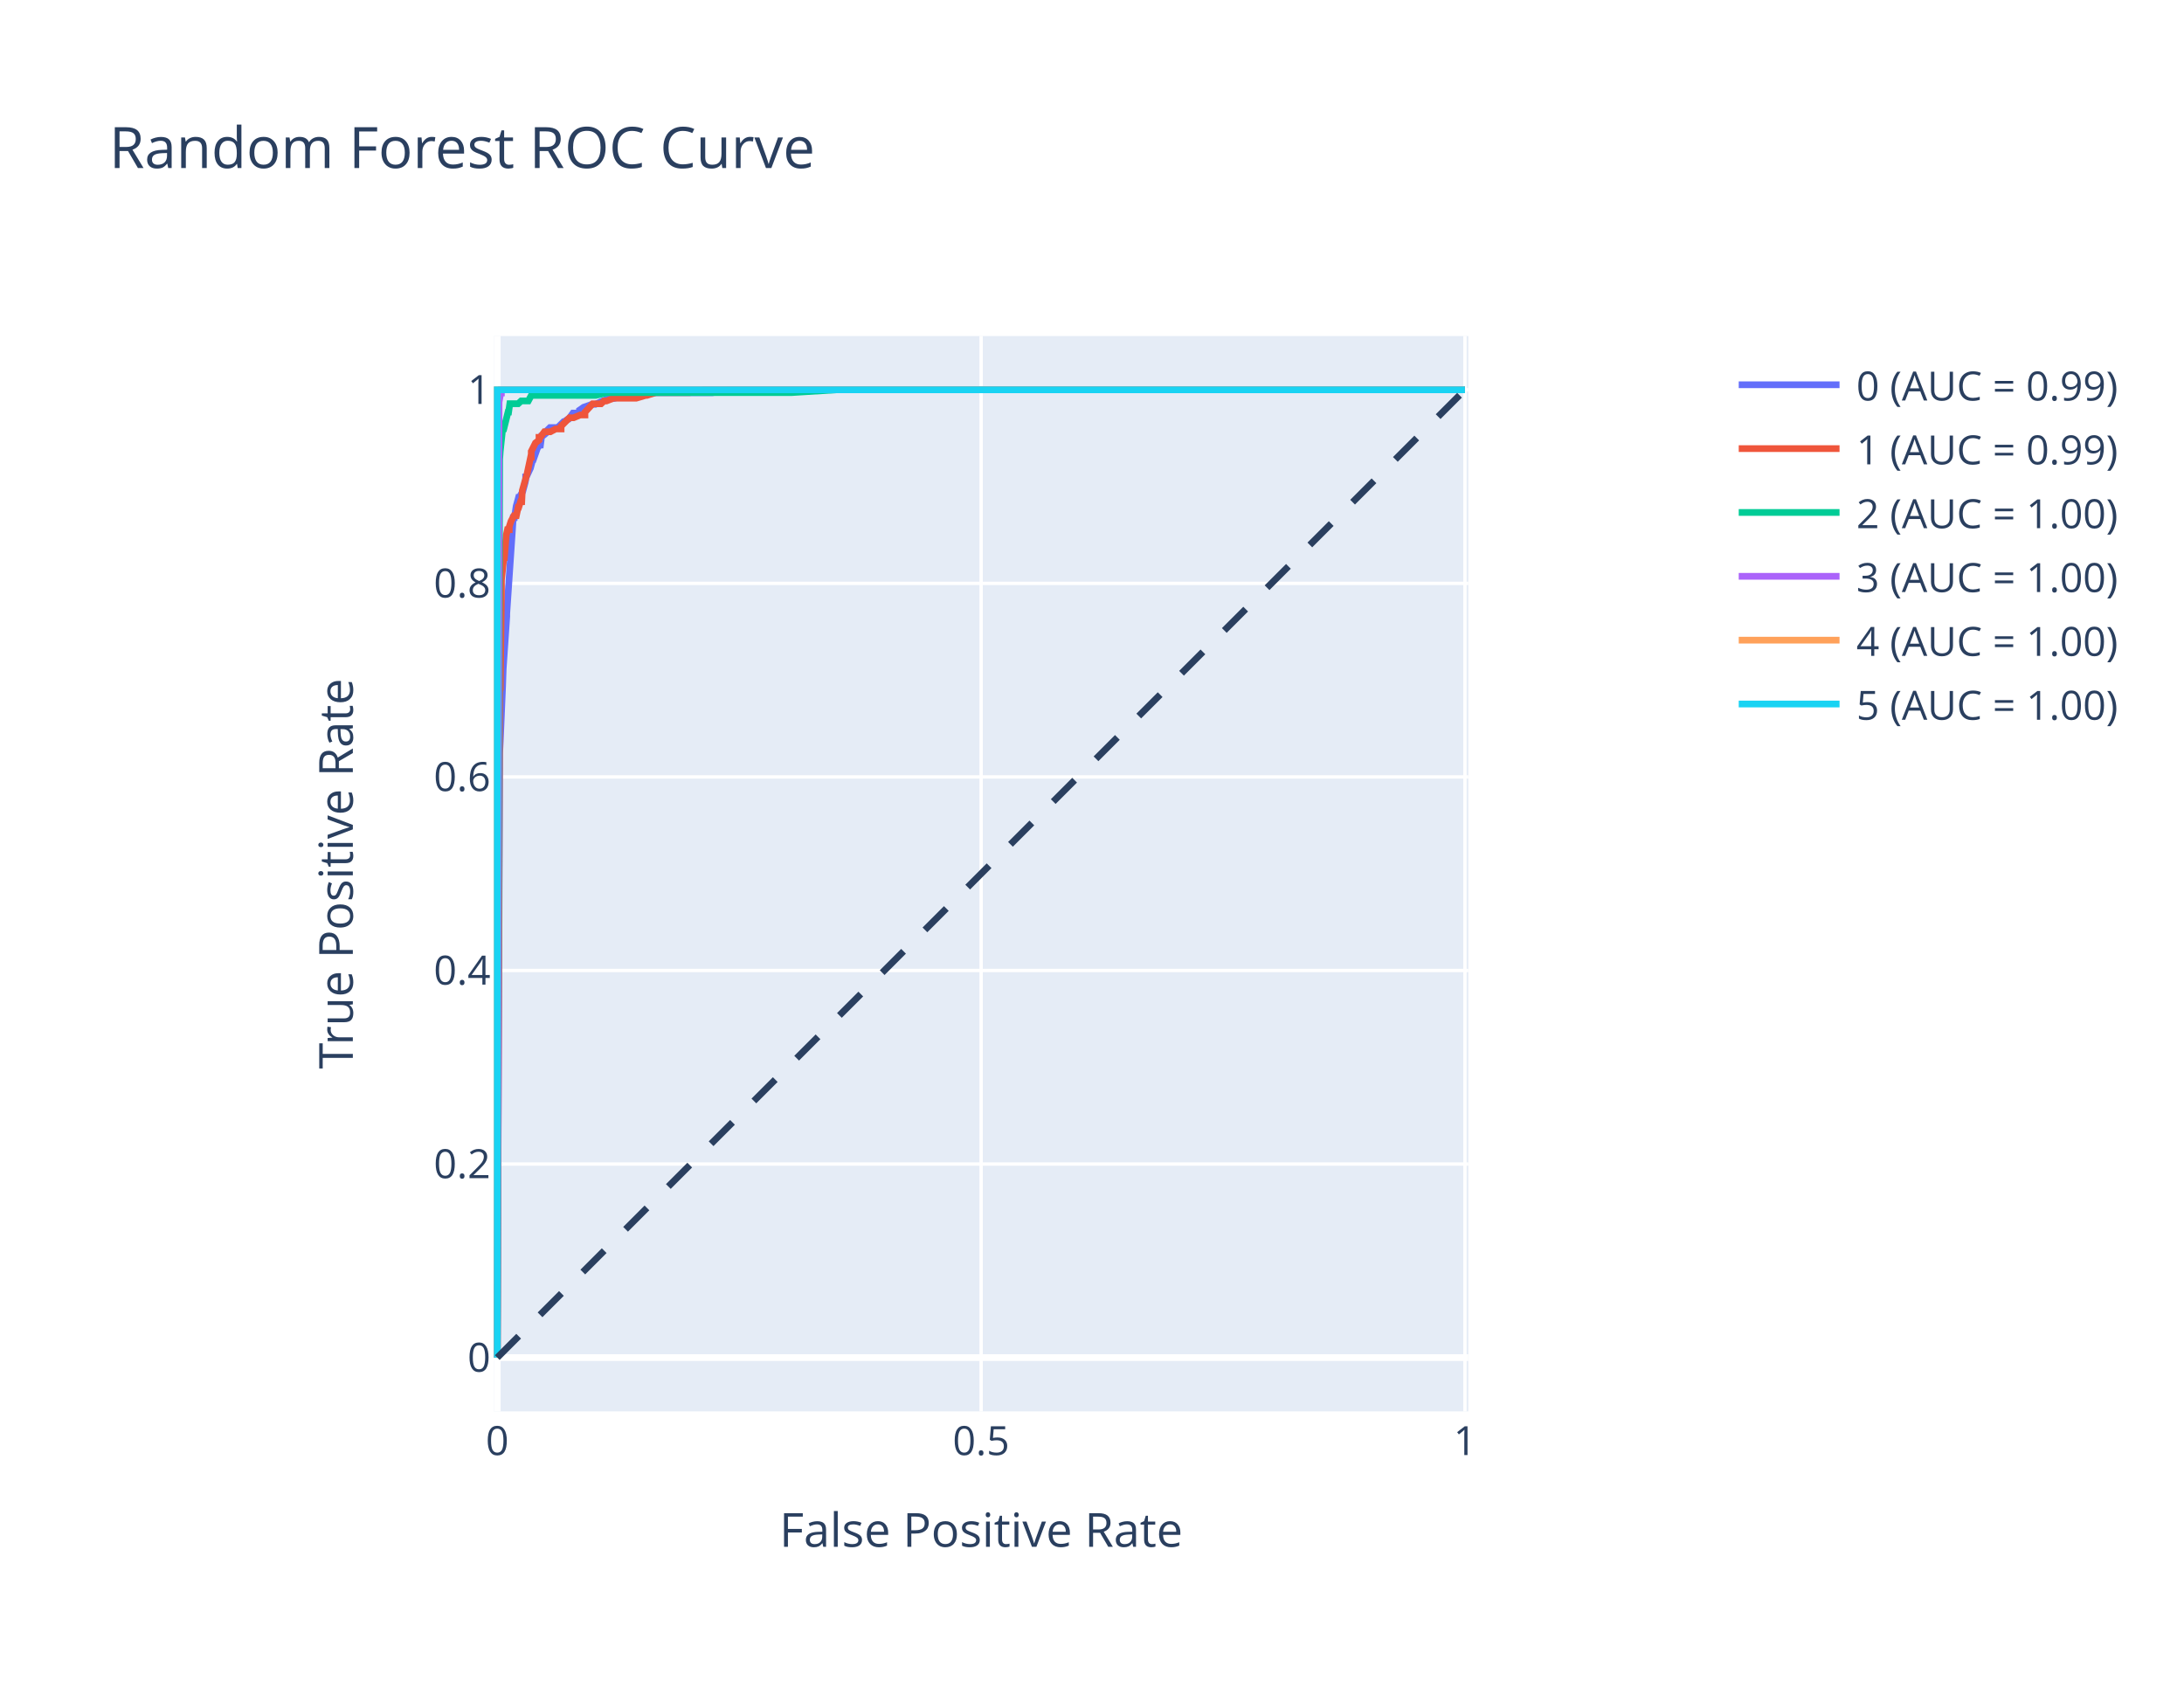
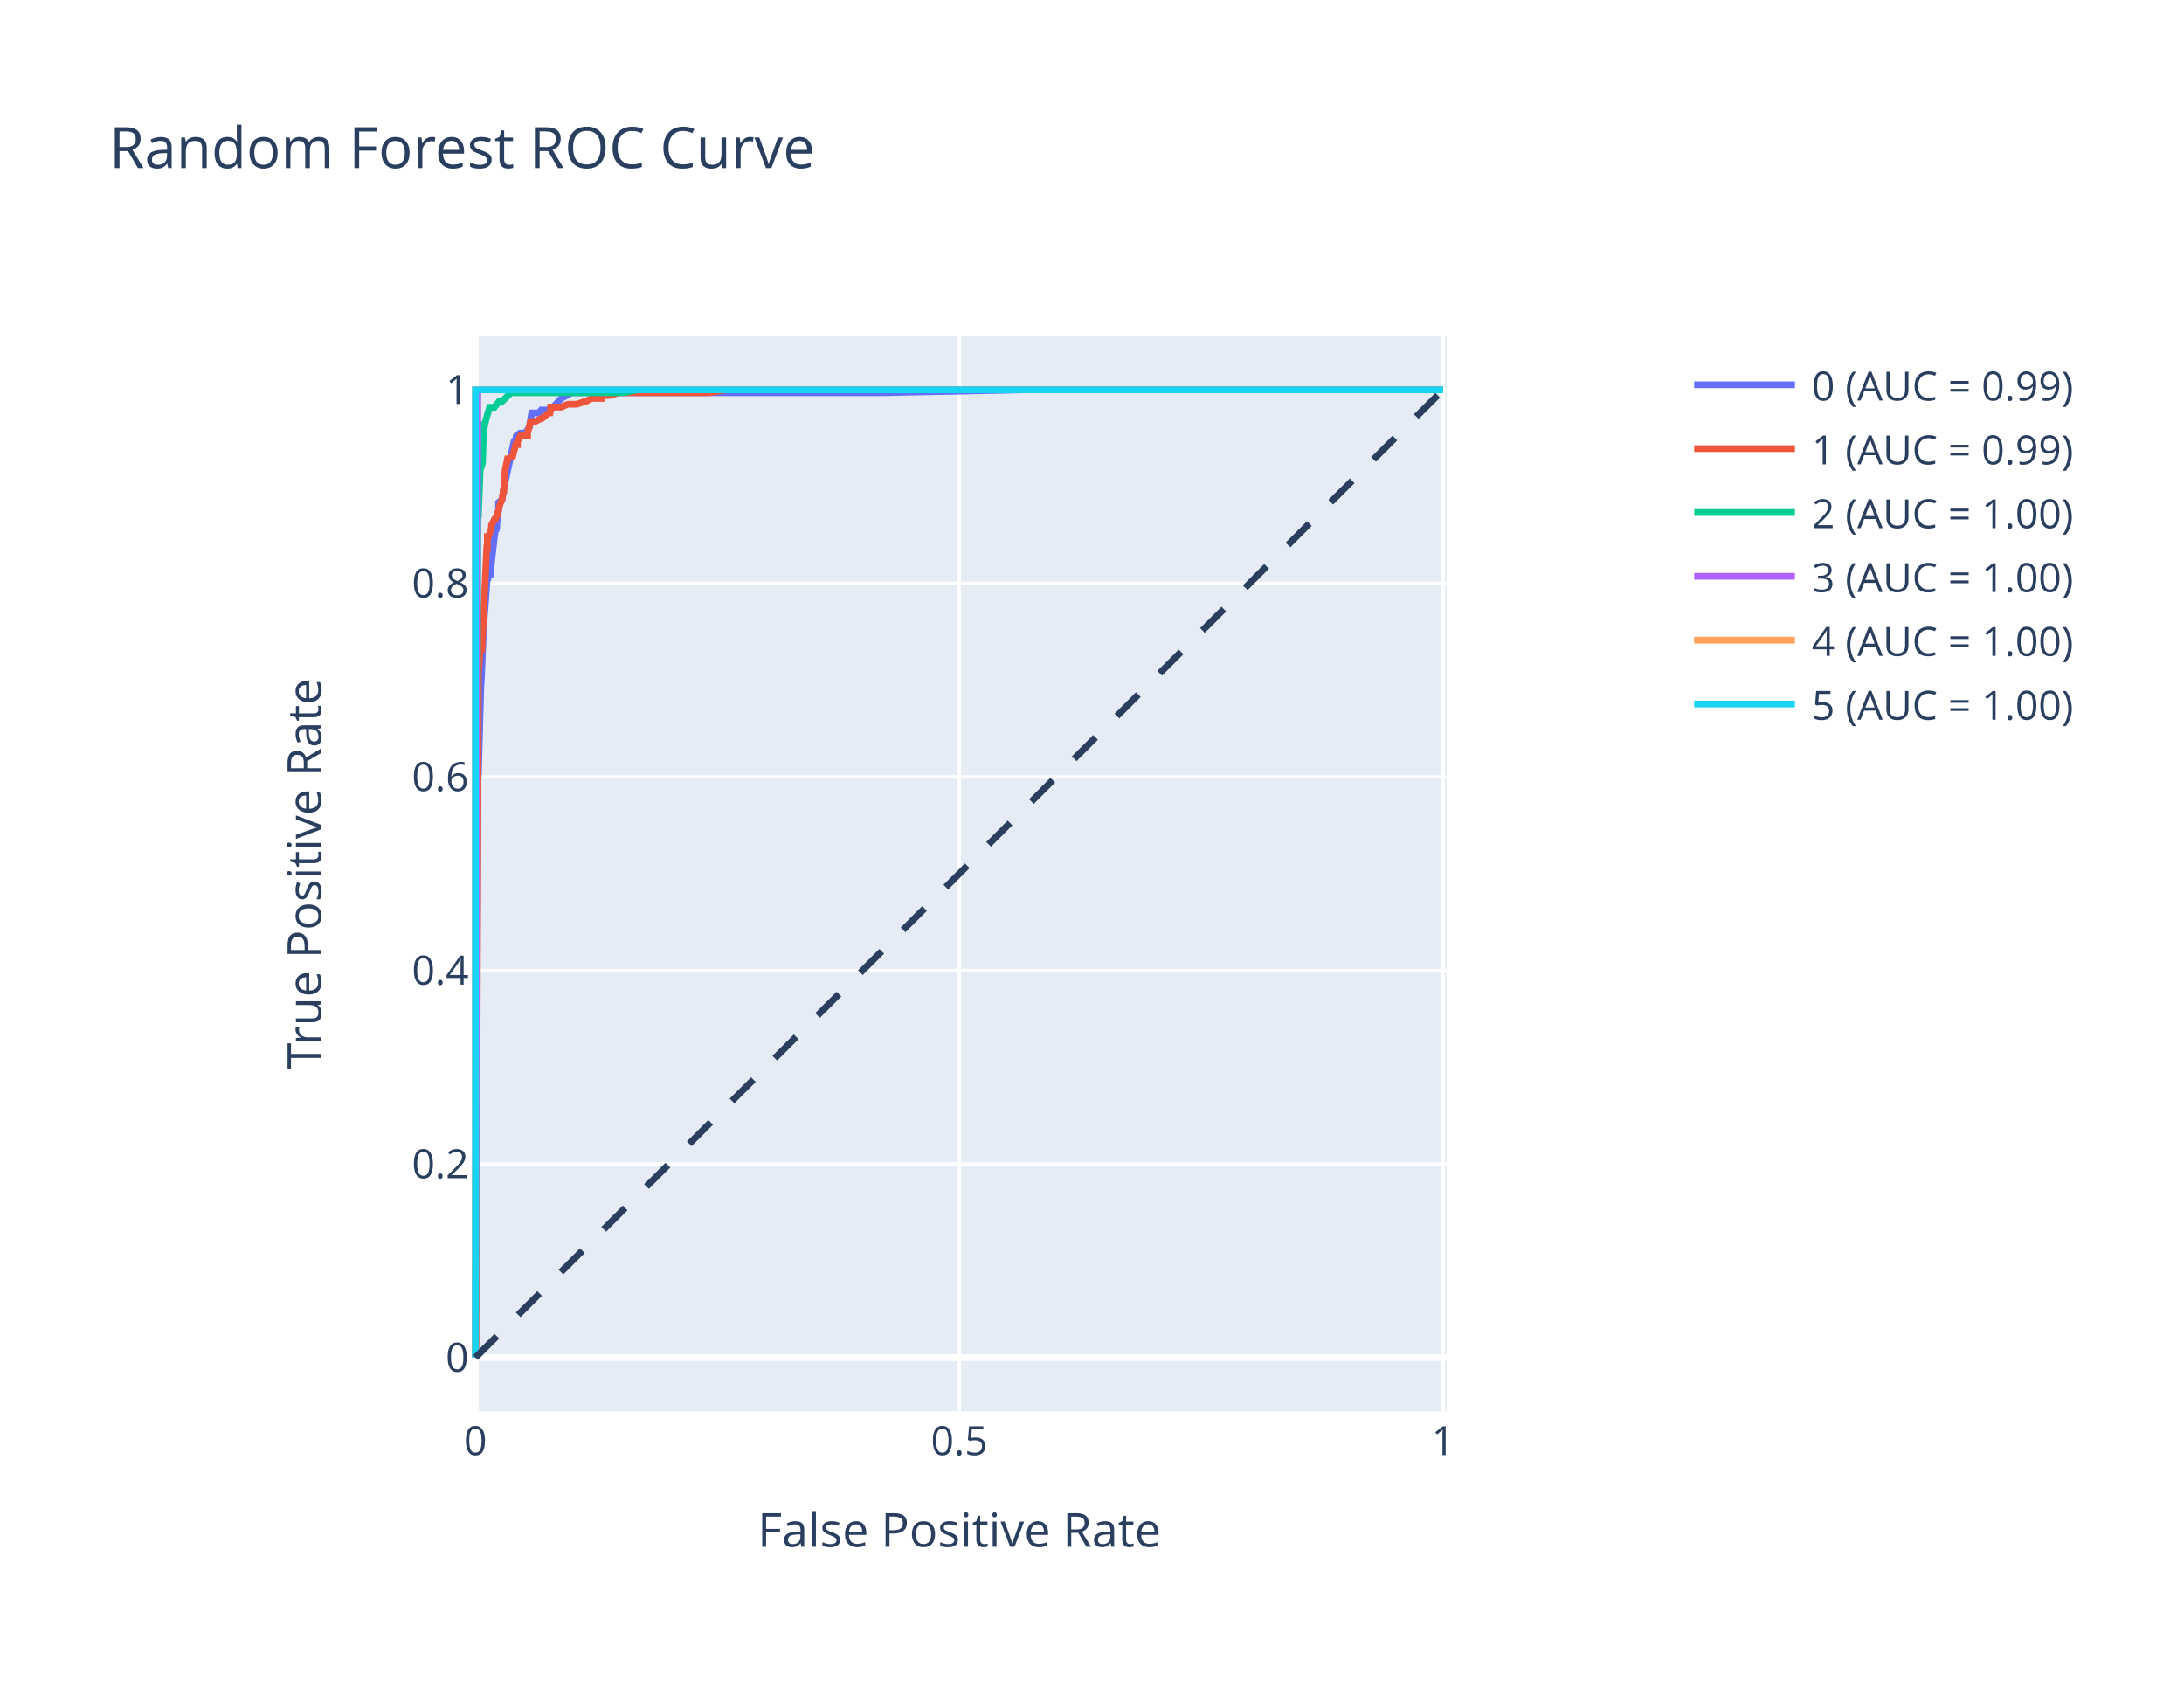
<svg xmlns="http://www.w3.org/2000/svg" class="main-svg" width="650" height="500" style="" viewBox="0 0 650 500">
  <rect x="0" y="0" width="650" height="500" style="fill: rgb(255, 255, 255); fill-opacity: 1;" />
-   <defs id="defs-a57643">
+   <defs id="defs-36aba3">
    <g class="clips">
-       <clipPath id="clipa57643xyplot" class="plotclip">
+       <clipPath id="clip36aba3xyplot" class="plotclip">
        <rect width="290" height="320" />
      </clipPath>
-       <clipPath class="axesclip" id="clipa57643x">
-         <rect x="147" y="0" width="290" height="500" />
-       </clipPath>
-       <clipPath class="axesclip" id="clipa57643y">
+       <clipPath class="axesclip" id="clip36aba3x">
+         <rect x="140.5" y="0" width="290" height="500" />
+       </clipPath>
+       <clipPath class="axesclip" id="clip36aba3y">
        <rect x="0" y="100" width="650" height="320" />
      </clipPath>
-       <clipPath class="axesclip" id="clipa57643xy">
-         <rect x="147" y="100" width="290" height="320" />
+       <clipPath class="axesclip" id="clip36aba3xy">
+         <rect x="140.5" y="100" width="290" height="320" />
      </clipPath>
    </g>
    <g class="gradients" />
    <g class="patterns" />
  </defs>
  <g class="bglayer">
-     <rect class="bg" x="147" y="100" width="290" height="320" style="fill: rgb(229, 236, 246); fill-opacity: 1; stroke-width: 0;" />
+     <rect class="bg" x="140.5" y="100" width="290" height="320" style="fill: rgb(229, 236, 246); fill-opacity: 1; stroke-width: 0;" />
  </g>
  <g class="layer-below">
    <g class="imagelayer" />
    <g class="shapelayer" />
  </g>
  <g class="cartesianlayer">
    <g class="subplot xy">
      <g class="layer-subplot">
        <g class="shapelayer" />
        <g class="imagelayer" />
      </g>
      <g class="minor-gridlayer">
        <g class="x" />
        <g class="y" />
      </g>
      <g class="gridlayer">
        <g class="x">
-           <path class="xgrid crisp" transform="translate(292,0)" d="M0,100v320" style="stroke: rgb(255, 255, 255); stroke-opacity: 1; stroke-width: 1px;" />
-           <path class="xgrid crisp" transform="translate(436,0)" d="M0,100v320" style="stroke: rgb(255, 255, 255); stroke-opacity: 1; stroke-width: 1px;" />
+           <path class="xgrid crisp" transform="translate(285.5,0)" d="M0,100v320" style="stroke: rgb(255, 255, 255); stroke-opacity: 1; stroke-width: 1px;" />
+           <path class="xgrid crisp" transform="translate(429.5,0)" d="M0,100v320" style="stroke: rgb(255, 255, 255); stroke-opacity: 1; stroke-width: 1px;" />
        </g>
        <g class="y">
-           <path class="ygrid crisp" transform="translate(0,346.4)" d="M147,0h290" style="stroke: rgb(255, 255, 255); stroke-opacity: 1; stroke-width: 1px;" />
-           <path class="ygrid crisp" transform="translate(0,288.8)" d="M147,0h290" style="stroke: rgb(255, 255, 255); stroke-opacity: 1; stroke-width: 1px;" />
-           <path class="ygrid crisp" transform="translate(0,231.2)" d="M147,0h290" style="stroke: rgb(255, 255, 255); stroke-opacity: 1; stroke-width: 1px;" />
-           <path class="ygrid crisp" transform="translate(0,173.6)" d="M147,0h290" style="stroke: rgb(255, 255, 255); stroke-opacity: 1; stroke-width: 1px;" />
-           <path class="ygrid crisp" transform="translate(0,116)" d="M147,0h290" style="stroke: rgb(255, 255, 255); stroke-opacity: 1; stroke-width: 1px;" />
+           <path class="ygrid crisp" transform="translate(0,346.4)" d="M140.5,0h290" style="stroke: rgb(255, 255, 255); stroke-opacity: 1; stroke-width: 1px;" />
+           <path class="ygrid crisp" transform="translate(0,288.8)" d="M140.5,0h290" style="stroke: rgb(255, 255, 255); stroke-opacity: 1; stroke-width: 1px;" />
+           <path class="ygrid crisp" transform="translate(0,231.2)" d="M140.5,0h290" style="stroke: rgb(255, 255, 255); stroke-opacity: 1; stroke-width: 1px;" />
+           <path class="ygrid crisp" transform="translate(0,173.6)" d="M140.5,0h290" style="stroke: rgb(255, 255, 255); stroke-opacity: 1; stroke-width: 1px;" />
+           <path class="ygrid crisp" transform="translate(0,116)" d="M140.5,0h290" style="stroke: rgb(255, 255, 255); stroke-opacity: 1; stroke-width: 1px;" />
        </g>
      </g>
      <g class="zerolinelayer">
-         <path class="xzl zl crisp" transform="translate(148,0)" d="M0,100v320" style="stroke: rgb(255, 255, 255); stroke-opacity: 1; stroke-width: 2px;" />
-         <path class="yzl zl crisp" transform="translate(0,404)" d="M147,0h290" style="stroke: rgb(255, 255, 255); stroke-opacity: 1; stroke-width: 2px;" />
+         <path class="xzl zl crisp" transform="translate(141.5,0)" d="M0,100v320" style="stroke: rgb(255, 255, 255); stroke-opacity: 1; stroke-width: 2px;" />
+         <path class="yzl zl crisp" transform="translate(0,404)" d="M140.5,0h290" style="stroke: rgb(255, 255, 255); stroke-opacity: 1; stroke-width: 2px;" />
      </g>
      <path class="xlines-below" />
      <path class="ylines-below" />
      <g class="overlines-below" />
      <g class="xaxislayer-below" />
      <g class="yaxislayer-below" />
      <g class="overaxes-below" />
-       <g class="plot" transform="translate(147,100)" clip-path="url(#clipa57643xyplot)">
+       <g class="plot" transform="translate(140.5,100)" clip-path="url(#clip36aba3xyplot)">
        <g class="scatterlayer mlayer">
-           <g class="trace scatter traceaa5ad2" style="stroke-miterlimit: 2; opacity: 1;">
-             <g class="fills" />
-             <g class="errorbars" />
-             <g class="lines">
-               <path class="js-line" d="M1,304L1.7,124.11L1.88,120.65L2.58,104.22L2.76,99.03L3.82,83.46L3.82,82.59L5.75,54.05L6.11,54.05L6.63,50.59L7.34,48L7.51,48L8.57,46.27L9.27,43.68L9.45,42.81L9.45,41.95L9.63,41.95L10.86,39.35L11.56,36.76L11.74,36.76L12.97,33.3L13.67,32.43L13.85,32.43L14.2,29.84L14.38,29.84L15.44,28.97L15.79,28.11L16.67,27.24L18.96,27.24L20.72,25.51L20.89,25.51L22.12,24.65L22.3,24.65L23.53,22.92L25.47,22.92L25.47,22.05L26.7,21.19L29.17,20.32L30.22,20.32L31.98,19.46L34.27,18.59L35.33,18.59L35.68,18.59L38.5,17.73L41.14,17.73L43.6,16.86L65.08,16.86L69.83,16L289,16" style="vector-effect: none; fill: none; stroke: rgb(99, 110, 250); stroke-opacity: 1; stroke-width: 2px; opacity: 1;" />
-             </g>
-             <g class="points" />
-             <g class="text" />
-           </g>
-           <g class="trace scatter tracea0f4dc" style="stroke-miterlimit: 2; opacity: 1;">
-             <g class="fills" />
-             <g class="errorbars" />
-             <g class="lines">
-               <path class="js-line" d="M1,304L1.71,105.9L1.89,105.06L2.24,76.76L2.24,72.6L2.95,65.94L3.13,65.94L3.66,59.28L4.02,57.62L4.55,57.62L4.55,56.79L5.08,55.12L5.97,53.46L6.68,53.46L7.21,50.96L7.39,50.96L7.92,49.29L8.28,49.29L8.45,45.97L9.87,40.97L10.94,35.98L11.11,35.98L11.11,34.31L12.36,31.82L13.42,30.98L13.42,30.15L13.78,30.15L15.02,28.49L16.79,28.49L18.39,27.65L19.99,27.65L19.99,26.82L22.47,24.32L23.54,24.32L23.71,24.32L25.67,23.49L27.09,23.49L27.09,22.66L29.39,20.16L31.52,20.16L31.88,20.16L32.76,19.33L33.47,19.33L35.6,18.5L42.35,18.5L45.18,17.66L45.54,17.66L48.2,16.83L58.32,16.83L62.4,16L289,16" style="vector-effect: none; fill: none; stroke: rgb(239, 85, 59); stroke-opacity: 1; stroke-width: 2px; opacity: 1;" />
-             </g>
-             <g class="points" />
-             <g class="text" />
-           </g>
-           <g class="trace scatter tracea8280f" style="stroke-miterlimit: 2; opacity: 1;">
-             <g class="fills" />
-             <g class="errorbars" />
-             <g class="lines">
-               <path class="js-line" d="M1,304L1.71,36.69L1.89,34.21L2.6,27.59L2.95,27.59L4.2,22.62L4.38,22.62L4.73,20.14L5.44,20.14L7.22,20.14L8.11,19.31L10.24,19.31L11.13,17.66L30.32,17.66L33.87,16.83L88.59,16.83L101.92,16L289,16" style="vector-effect: none; fill: none; stroke: rgb(0, 204, 150); stroke-opacity: 1; stroke-width: 2px; opacity: 1;" />
-             </g>
-             <g class="points" />
-             <g class="text" />
-           </g>
-           <g class="trace scatter traceb08673" style="stroke-miterlimit: 2; opacity: 1;">
-             <g class="fills" />
-             <g class="errorbars" />
-             <g class="lines">
-               <path class="js-line" d="M1,304L1.52,18.79L1.69,18.79L2.04,16.93L2.22,16.93L2.22,16L289,16" style="vector-effect: none; fill: none; stroke: rgb(171, 99, 250); stroke-opacity: 1; stroke-width: 2px; opacity: 1;" />
-             </g>
-             <g class="points" />
-             <g class="text" />
-           </g>
-           <g class="trace scatter trace2f436d" style="stroke-miterlimit: 2; opacity: 1;">
-             <g class="fills" />
-             <g class="errorbars" />
-             <g class="lines">
-               <path class="js-line" d="M1,304L1,16L1.87,16L289,16" style="vector-effect: none; fill: none; stroke: rgb(255, 161, 90); stroke-opacity: 1; stroke-width: 2px; opacity: 1;" />
-             </g>
-             <g class="points" />
-             <g class="text" />
-           </g>
-           <g class="trace scatter trace95f9b1" style="stroke-miterlimit: 2; opacity: 1;">
-             <g class="fills" />
-             <g class="errorbars" />
-             <g class="lines">
-               <path class="js-line" d="M1,304L1,16L2.22,16L289,16" style="vector-effect: none; fill: none; stroke: rgb(25, 211, 243); stroke-opacity: 1; stroke-width: 2px; opacity: 1;" />
+           <g class="trace scatter trace77abe7" style="stroke-miterlimit: 2; opacity: 1;">
+             <g class="fills" />
+             <g class="errorbars" />
+             <g class="lines">
+               <path class="js-line" d="M1,304L1.71,132.06L1.88,130.34L2.59,104.55L2.76,101.97L3.29,89.93L3.29,89.07L3.47,85.64L3.82,81.34L4.53,71.88L4.7,71.88L4.7,71.02L5.41,71.02L5.94,65.86L6.64,59.84L6.99,57.27L7.17,57.27L7.17,56.41L7.35,56.41L7.35,54.69L7.52,54.69L7.52,52.97L7.87,52.11L7.87,49.53L8.93,48.67L9.46,45.23L12.46,31.47L12.81,31.47L13.16,29.76L14.22,28.9L15.81,28.9L17.04,27.18L17.74,22.88L19.33,22.88L19.86,22.88L20.56,22.02L22.5,22.02L23.56,21.16L24.09,21.16L26.56,18.58L29.55,16.86L29.91,16.86L122.44,16.86L163.86,16L289,16" style="vector-effect: non-scaling-stroke; fill: none; stroke: rgb(99, 110, 250); stroke-opacity: 1; stroke-width: 2px; opacity: 1;" />
+             </g>
+             <g class="points" />
+             <g class="text" />
+           </g>
+           <g class="trace scatter tracedd347c" style="stroke-miterlimit: 2; opacity: 1;">
+             <g class="fills" />
+             <g class="errorbars" />
+             <g class="lines">
+               <path class="js-line" d="M1,304L1.18,301.43L1.18,297.14L1.88,98.29L2.06,98.29L2.41,93.14L2.76,93.14L2.94,93.14L4.35,63.14L4.53,63.14L4.53,59.71L4.88,59.71L5.76,57.14L5.76,56.29L6.64,54.57L7,54.57L7.53,52.86L7.7,52.86L8.23,50.29L8.94,48.57L9.29,46L9.47,46L9.82,40L10.52,36.57L10.7,36.57L12.11,35.71L12.99,32.29L13.52,32.29L13.52,31.43L14.4,29.71L16.52,29.71L16.52,28.86L17.4,25.43L18.81,25.43L20.4,24.57L20.75,24.57L22.87,22.86L23.22,22.86L23.4,22L23.4,21.14L24.63,21.14L26.57,21.14L28.51,20.29L31.16,20.29L33.63,19.43L33.98,19.43L35.39,18.57L38.39,18.57L38.39,17.71L40.86,17.71L43.68,16.86L70.66,16.86L75.6,16L289,16" style="vector-effect: non-scaling-stroke; fill: none; stroke: rgb(239, 85, 59); stroke-opacity: 1; stroke-width: 2px; opacity: 1;" />
+             </g>
+             <g class="points" />
+             <g class="text" />
+           </g>
+           <g class="trace scatter traceb85228" style="stroke-miterlimit: 2; opacity: 1;">
+             <g class="fills" />
+             <g class="errorbars" />
+             <g class="lines">
+               <path class="js-line" d="M1,304L1.7,53.3L1.88,53.3L2.41,39.42L2.58,39.42L3.11,37.69L3.46,26.41L3.81,26.41L4.17,24.67L5.22,21.2L6.63,21.2L8.04,19.47L8.92,19.47L11.56,16.87L13.32,16.87L44.98,16.87L49.21,16L289,16" style="vector-effect: non-scaling-stroke; fill: none; stroke: rgb(0, 204, 150); stroke-opacity: 1; stroke-width: 2px; opacity: 1;" />
+             </g>
+             <g class="points" />
+             <g class="text" />
+           </g>
+           <g class="trace scatter tracef4c2d9" style="stroke-miterlimit: 2; opacity: 1;">
+             <g class="fills" />
+             <g class="errorbars" />
+             <g class="lines">
+               <path class="js-line" d="M1,304L1.71,16L2.24,16L289,16" style="vector-effect: non-scaling-stroke; fill: none; stroke: rgb(171, 99, 250); stroke-opacity: 1; stroke-width: 2px; opacity: 1;" />
+             </g>
+             <g class="points" />
+             <g class="text" />
+           </g>
+           <g class="trace scatter trace036949" style="stroke-miterlimit: 2; opacity: 1;">
+             <g class="fills" />
+             <g class="errorbars" />
+             <g class="lines">
+               <path class="js-line" d="M1,304L1,16L1.87,16L289,16" style="vector-effect: non-scaling-stroke; fill: none; stroke: rgb(255, 161, 90); stroke-opacity: 1; stroke-width: 2px; opacity: 1;" />
+             </g>
+             <g class="points" />
+             <g class="text" />
+           </g>
+           <g class="trace scatter trace0259cf" style="stroke-miterlimit: 2; opacity: 1;">
+             <g class="fills" />
+             <g class="errorbars" />
+             <g class="lines">
+               <path class="js-line" d="M1,304L1,16L1.52,16L1.87,16L289,16" style="vector-effect: non-scaling-stroke; fill: none; stroke: rgb(25, 211, 243); stroke-opacity: 1; stroke-width: 2px; opacity: 1;" />
            </g>
            <g class="points" />
            <g class="text" />
          </g>
        </g>
      </g>
      <g class="overplot" />
      <path class="xlines-above crisp" d="M0,0" style="fill: none;" />
      <path class="ylines-above crisp" d="M0,0" style="fill: none;" />
      <g class="overlines-above" />
      <g class="xaxislayer-above">
        <g class="xtick">
-           <text text-anchor="middle" x="0" y="433" transform="translate(148,0)" style="font-family: 'Open Sans', verdana, arial, sans-serif; font-size: 12px; fill: rgb(42, 63, 95); fill-opacity: 1; white-space: pre; opacity: 1;">0</text>
+           <text text-anchor="middle" x="0" y="433" transform="translate(141.5,0)" style="font-family: 'Open Sans', verdana, arial, sans-serif; font-size: 12px; fill: rgb(42, 63, 95); fill-opacity: 1; white-space: pre; opacity: 1;">0</text>
        </g>
        <g class="xtick">
-           <text text-anchor="middle" x="0" y="433" style="font-family: 'Open Sans', verdana, arial, sans-serif; font-size: 12px; fill: rgb(42, 63, 95); fill-opacity: 1; white-space: pre; opacity: 1;" transform="translate(292,0)">0.5</text>
+           <text text-anchor="middle" x="0" y="433" style="font-family: 'Open Sans', verdana, arial, sans-serif; font-size: 12px; fill: rgb(42, 63, 95); fill-opacity: 1; white-space: pre; opacity: 1;" transform="translate(285.5,0)">0.5</text>
        </g>
        <g class="xtick">
-           <text text-anchor="middle" x="0" y="433" style="font-family: 'Open Sans', verdana, arial, sans-serif; font-size: 12px; fill: rgb(42, 63, 95); fill-opacity: 1; white-space: pre; opacity: 1;" transform="translate(436,0)">1</text>
+           <text text-anchor="middle" x="0" y="433" style="font-family: 'Open Sans', verdana, arial, sans-serif; font-size: 12px; fill: rgb(42, 63, 95); fill-opacity: 1; white-space: pre; opacity: 1;" transform="translate(429.5,0)">1</text>
        </g>
      </g>
      <g class="yaxislayer-above">
        <g class="ytick">
-           <text text-anchor="end" x="146" y="4.2" transform="translate(0,404)" style="font-family: 'Open Sans', verdana, arial, sans-serif; font-size: 12px; fill: rgb(42, 63, 95); fill-opacity: 1; white-space: pre; opacity: 1;">0</text>
-         </g>
-         <g class="ytick">
-           <text text-anchor="end" x="146" y="4.2" style="font-family: 'Open Sans', verdana, arial, sans-serif; font-size: 12px; fill: rgb(42, 63, 95); fill-opacity: 1; white-space: pre; opacity: 1;" transform="translate(0,346.4)">0.2</text>
-         </g>
-         <g class="ytick">
-           <text text-anchor="end" x="146" y="4.2" style="font-family: 'Open Sans', verdana, arial, sans-serif; font-size: 12px; fill: rgb(42, 63, 95); fill-opacity: 1; white-space: pre; opacity: 1;" transform="translate(0,288.8)">0.4</text>
-         </g>
-         <g class="ytick">
-           <text text-anchor="end" x="146" y="4.2" style="font-family: 'Open Sans', verdana, arial, sans-serif; font-size: 12px; fill: rgb(42, 63, 95); fill-opacity: 1; white-space: pre; opacity: 1;" transform="translate(0,231.2)">0.6</text>
-         </g>
-         <g class="ytick">
-           <text text-anchor="end" x="146" y="4.2" style="font-family: 'Open Sans', verdana, arial, sans-serif; font-size: 12px; fill: rgb(42, 63, 95); fill-opacity: 1; white-space: pre; opacity: 1;" transform="translate(0,173.6)">0.8</text>
-         </g>
-         <g class="ytick">
-           <text text-anchor="end" x="146" y="4.2" style="font-family: 'Open Sans', verdana, arial, sans-serif; font-size: 12px; fill: rgb(42, 63, 95); fill-opacity: 1; white-space: pre; opacity: 1;" transform="translate(0,116)">1</text>
+           <text text-anchor="end" x="139.5" y="4.2" transform="translate(0,404)" style="font-family: 'Open Sans', verdana, arial, sans-serif; font-size: 12px; fill: rgb(42, 63, 95); fill-opacity: 1; white-space: pre; opacity: 1;">0</text>
+         </g>
+         <g class="ytick">
+           <text text-anchor="end" x="139.5" y="4.2" style="font-family: 'Open Sans', verdana, arial, sans-serif; font-size: 12px; fill: rgb(42, 63, 95); fill-opacity: 1; white-space: pre; opacity: 1;" transform="translate(0,346.4)">0.2</text>
+         </g>
+         <g class="ytick">
+           <text text-anchor="end" x="139.5" y="4.2" style="font-family: 'Open Sans', verdana, arial, sans-serif; font-size: 12px; fill: rgb(42, 63, 95); fill-opacity: 1; white-space: pre; opacity: 1;" transform="translate(0,288.8)">0.4</text>
+         </g>
+         <g class="ytick">
+           <text text-anchor="end" x="139.5" y="4.2" style="font-family: 'Open Sans', verdana, arial, sans-serif; font-size: 12px; fill: rgb(42, 63, 95); fill-opacity: 1; white-space: pre; opacity: 1;" transform="translate(0,231.2)">0.6</text>
+         </g>
+         <g class="ytick">
+           <text text-anchor="end" x="139.5" y="4.2" style="font-family: 'Open Sans', verdana, arial, sans-serif; font-size: 12px; fill: rgb(42, 63, 95); fill-opacity: 1; white-space: pre; opacity: 1;" transform="translate(0,173.6)">0.8</text>
+         </g>
+         <g class="ytick">
+           <text text-anchor="end" x="139.5" y="4.2" style="font-family: 'Open Sans', verdana, arial, sans-serif; font-size: 12px; fill: rgb(42, 63, 95); fill-opacity: 1; white-space: pre; opacity: 1;" transform="translate(0,116)">1</text>
        </g>
      </g>
      <g class="overaxes-above" />
    </g>
  </g>
  <g class="polarlayer" />
  <g class="smithlayer" />
  <g class="ternarylayer" />
  <g class="geolayer" />
  <g class="funnelarealayer" />
  <g class="pielayer" />
  <g class="iciclelayer" />
  <g class="treemaplayer" />
  <g class="sunburstlayer" />
  <g class="glimages" />
-   <defs id="topdefs-a57643">
+   <defs id="topdefs-36aba3">
    <g class="clips" />
-     <clipPath id="legenda57643">
-       <rect width="126" height="124" x="0" y="0" />
+     <clipPath id="legend36aba3">
+       <rect width="139" height="124" x="0" y="0" />
    </clipPath>
  </defs>
  <g class="layer-above">
    <g class="imagelayer" />
    <g class="shapelayer">
-       <g class="shape-group" data-index="0" clip-path="url(#clipa57643xy)">
-         <path data-index="0" fill-rule="evenodd" d="M148,404L436,116" style="opacity: 1; stroke: rgb(42, 63, 95); stroke-opacity: 1; fill: rgb(0, 0, 0); fill-opacity: 0; stroke-dasharray: 9px, 9px; stroke-width: 2px;" />
-       </g>
+       <path data-index="0" fill-rule="evenodd" d="M141.5,404L429.5,116" clip-path="url(#clip36aba3xy)" style="opacity: 1; stroke: rgb(42, 63, 95); stroke-opacity: 1; fill: rgb(0, 0, 0); fill-opacity: 0; stroke-dasharray: 9px, 9px; stroke-width: 2px;" />
    </g>
  </g>
  <g class="infolayer">
-     <g class="legend" pointer-events="all" transform="translate(512.48,100)">
-       <rect class="bg" shape-rendering="crispEdges" style="stroke: rgb(68, 68, 68); stroke-opacity: 1; fill: rgb(255, 255, 255); fill-opacity: 1; stroke-width: 0px;" width="126" height="124" x="0" y="0" />
-       <g class="scrollbox" transform="" clip-path="url(#legenda57643)">
+     <g class="legend" pointer-events="all" transform="translate(499.22,100)">
+       <rect class="bg" shape-rendering="crispEdges" width="139" height="124" x="0" y="0" style="stroke: rgb(68, 68, 68); stroke-opacity: 1; fill: rgb(255, 255, 255); fill-opacity: 1; stroke-width: 0px;" />
+       <g class="scrollbox" transform="" clip-path="url(#legend36aba3)">
        <g class="groups">
          <g class="traces" transform="translate(0,14.5)" style="opacity: 1;">
            <text class="legendtext" text-anchor="start" x="40" y="4.68" style="font-family: 'Open Sans', verdana, arial, sans-serif; font-size: 12px; fill: rgb(42, 63, 95); fill-opacity: 1; white-space: pre;">0 (AUC = 0.99)</text>
            <g class="layers" style="opacity: 1;">
              <g class="legendfill" />
              <g class="legendlines">
                <path class="js-line" d="M5,0h30" style="fill: none; stroke: rgb(99, 110, 250); stroke-opacity: 1; stroke-width: 2px;" />
              </g>
              <g class="legendsymbols">
                <g class="legendpoints" />
              </g>
            </g>
-             <rect class="legendtoggle" x="0" y="-9.5" width="120.375" height="19" style="fill: rgb(0, 0, 0); fill-opacity: 0;" />
+             <rect class="legendtoggle" x="0" y="-9.5" width="133.625" height="19" style="fill: rgb(0, 0, 0); fill-opacity: 0;" />
          </g>
          <g class="traces" transform="translate(0,33.5)" style="opacity: 1;">
            <text class="legendtext" text-anchor="start" x="40" y="4.68" style="font-family: 'Open Sans', verdana, arial, sans-serif; font-size: 12px; fill: rgb(42, 63, 95); fill-opacity: 1; white-space: pre;">1 (AUC = 0.99)</text>
            <g class="layers" style="opacity: 1;">
              <g class="legendfill" />
              <g class="legendlines">
                <path class="js-line" d="M5,0h30" style="fill: none; stroke: rgb(239, 85, 59); stroke-opacity: 1; stroke-width: 2px;" />
              </g>
              <g class="legendsymbols">
                <g class="legendpoints" />
              </g>
            </g>
-             <rect class="legendtoggle" x="0" y="-9.5" width="120.375" height="19" style="fill: rgb(0, 0, 0); fill-opacity: 0;" />
+             <rect class="legendtoggle" x="0" y="-9.5" width="133.625" height="19" style="fill: rgb(0, 0, 0); fill-opacity: 0;" />
          </g>
          <g class="traces" transform="translate(0,52.5)" style="opacity: 1;">
            <text class="legendtext" text-anchor="start" x="40" y="4.68" style="font-family: 'Open Sans', verdana, arial, sans-serif; font-size: 12px; fill: rgb(42, 63, 95); fill-opacity: 1; white-space: pre;">2 (AUC = 1.00)</text>
            <g class="layers" style="opacity: 1;">
              <g class="legendfill" />
              <g class="legendlines">
                <path class="js-line" d="M5,0h30" style="fill: none; stroke: rgb(0, 204, 150); stroke-opacity: 1; stroke-width: 2px;" />
              </g>
              <g class="legendsymbols">
                <g class="legendpoints" />
              </g>
            </g>
-             <rect class="legendtoggle" x="0" y="-9.5" width="120.375" height="19" style="fill: rgb(0, 0, 0); fill-opacity: 0;" />
+             <rect class="legendtoggle" x="0" y="-9.5" width="133.625" height="19" style="fill: rgb(0, 0, 0); fill-opacity: 0;" />
          </g>
          <g class="traces" transform="translate(0,71.5)" style="opacity: 1;">
            <text class="legendtext" text-anchor="start" x="40" y="4.68" style="font-family: 'Open Sans', verdana, arial, sans-serif; font-size: 12px; fill: rgb(42, 63, 95); fill-opacity: 1; white-space: pre;">3 (AUC = 1.00)</text>
            <g class="layers" style="opacity: 1;">
              <g class="legendfill" />
              <g class="legendlines">
                <path class="js-line" d="M5,0h30" style="fill: none; stroke: rgb(171, 99, 250); stroke-opacity: 1; stroke-width: 2px;" />
              </g>
              <g class="legendsymbols">
                <g class="legendpoints" />
              </g>
            </g>
-             <rect class="legendtoggle" x="0" y="-9.5" width="120.375" height="19" style="fill: rgb(0, 0, 0); fill-opacity: 0;" />
+             <rect class="legendtoggle" x="0" y="-9.5" width="133.625" height="19" style="fill: rgb(0, 0, 0); fill-opacity: 0;" />
          </g>
          <g class="traces" transform="translate(0,90.5)" style="opacity: 1;">
            <text class="legendtext" text-anchor="start" x="40" y="4.68" style="font-family: 'Open Sans', verdana, arial, sans-serif; font-size: 12px; fill: rgb(42, 63, 95); fill-opacity: 1; white-space: pre;">4 (AUC = 1.00)</text>
            <g class="layers" style="opacity: 1;">
              <g class="legendfill" />
              <g class="legendlines">
                <path class="js-line" d="M5,0h30" style="fill: none; stroke: rgb(255, 161, 90); stroke-opacity: 1; stroke-width: 2px;" />
              </g>
              <g class="legendsymbols">
                <g class="legendpoints" />
              </g>
            </g>
-             <rect class="legendtoggle" x="0" y="-9.5" width="120.375" height="19" style="fill: rgb(0, 0, 0); fill-opacity: 0;" />
+             <rect class="legendtoggle" x="0" y="-9.5" width="133.625" height="19" style="fill: rgb(0, 0, 0); fill-opacity: 0;" />
          </g>
          <g class="traces" transform="translate(0,109.5)" style="opacity: 1;">
            <text class="legendtext" text-anchor="start" x="40" y="4.68" style="font-family: 'Open Sans', verdana, arial, sans-serif; font-size: 12px; fill: rgb(42, 63, 95); fill-opacity: 1; white-space: pre;">5 (AUC = 1.00)</text>
            <g class="layers" style="opacity: 1;">
              <g class="legendfill" />
              <g class="legendlines">
                <path class="js-line" d="M5,0h30" style="fill: none; stroke: rgb(25, 211, 243); stroke-opacity: 1; stroke-width: 2px;" />
              </g>
              <g class="legendsymbols">
                <g class="legendpoints" />
              </g>
            </g>
-             <rect class="legendtoggle" x="0" y="-9.5" width="120.375" height="19" style="fill: rgb(0, 0, 0); fill-opacity: 0;" />
-           </g>
-         </g>
-       </g>
-       <rect class="scrollbar" rx="20" ry="3" width="0" height="0" style="fill: rgb(128, 139, 164); fill-opacity: 1;" x="0" y="0" />
+             <rect class="legendtoggle" x="0" y="-9.5" width="133.625" height="19" style="fill: rgb(0, 0, 0); fill-opacity: 0;" />
+           </g>
+         </g>
+       </g>
+       <rect class="scrollbar" rx="20" ry="3" width="0" height="0" x="0" y="0" style="fill: rgb(128, 139, 164); fill-opacity: 1;" />
    </g>
    <g class="g-gtitle">
      <text class="gtitle" x="32.5" y="50" text-anchor="start" dy="0em" style="font-family: 'Open Sans', verdana, arial, sans-serif; font-size: 17px; fill: rgb(42, 63, 95); opacity: 1; font-weight: normal; white-space: pre;">Random Forest ROC Curve</text>
    </g>
    <g class="g-xtitle">
-       <text class="xtitle" x="292" y="460.3" text-anchor="middle" style="font-family: 'Open Sans', verdana, arial, sans-serif; font-size: 14px; fill: rgb(42, 63, 95); opacity: 1; font-weight: normal; white-space: pre;">False Positive Rate</text>
+       <text class="xtitle" x="285.5" y="460.3" text-anchor="middle" style="font-family: 'Open Sans', verdana, arial, sans-serif; font-size: 14px; fill: rgb(42, 63, 95); opacity: 1; font-weight: normal; white-space: pre;">False Positive Rate</text>
    </g>
    <g class="g-ytitle">
-       <text class="ytitle" transform="rotate(-90,105.0125,260)" x="105.013" y="260" text-anchor="middle" style="font-family: 'Open Sans', verdana, arial, sans-serif; font-size: 14px; fill: rgb(42, 63, 95); opacity: 1; font-weight: normal; white-space: pre;">True Positive Rate</text>
+       <text class="ytitle" transform="rotate(-90,95.575,260)" x="95.575" y="260" text-anchor="middle" style="font-family: 'Open Sans', verdana, arial, sans-serif; font-size: 14px; fill: rgb(42, 63, 95); opacity: 1; font-weight: normal; white-space: pre;">True Positive Rate</text>
    </g>
  </g>
</svg>
